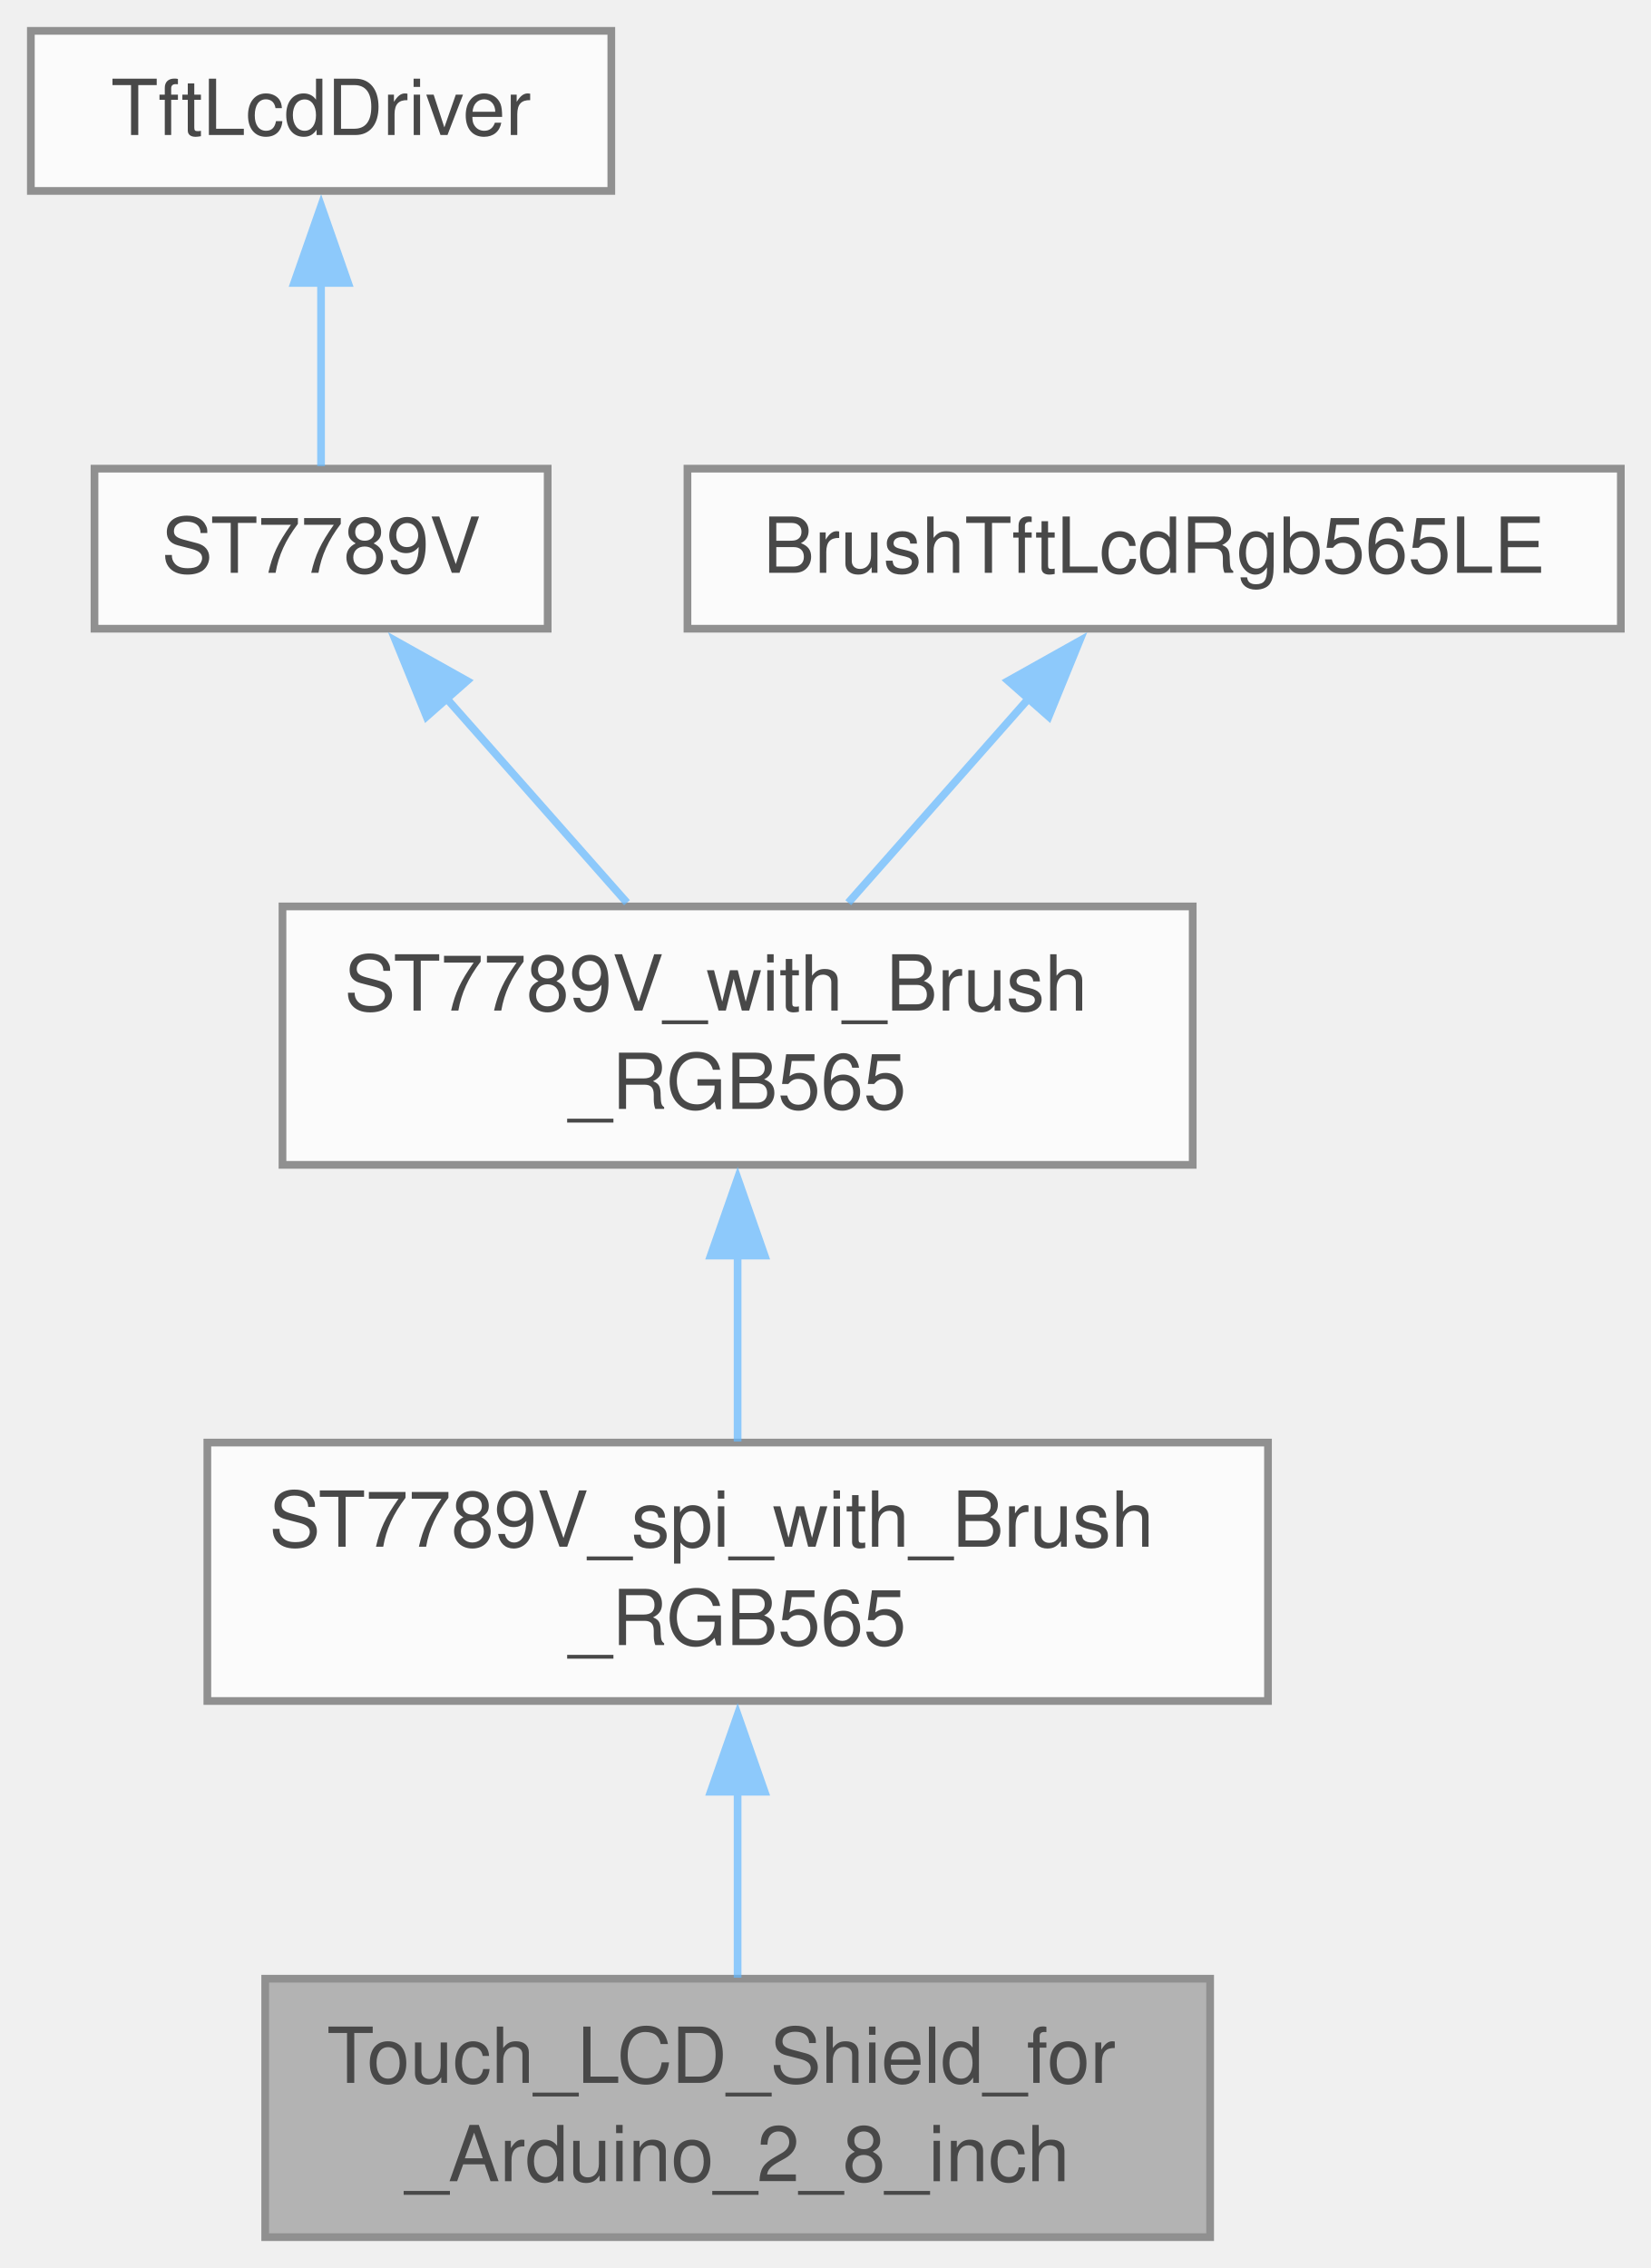
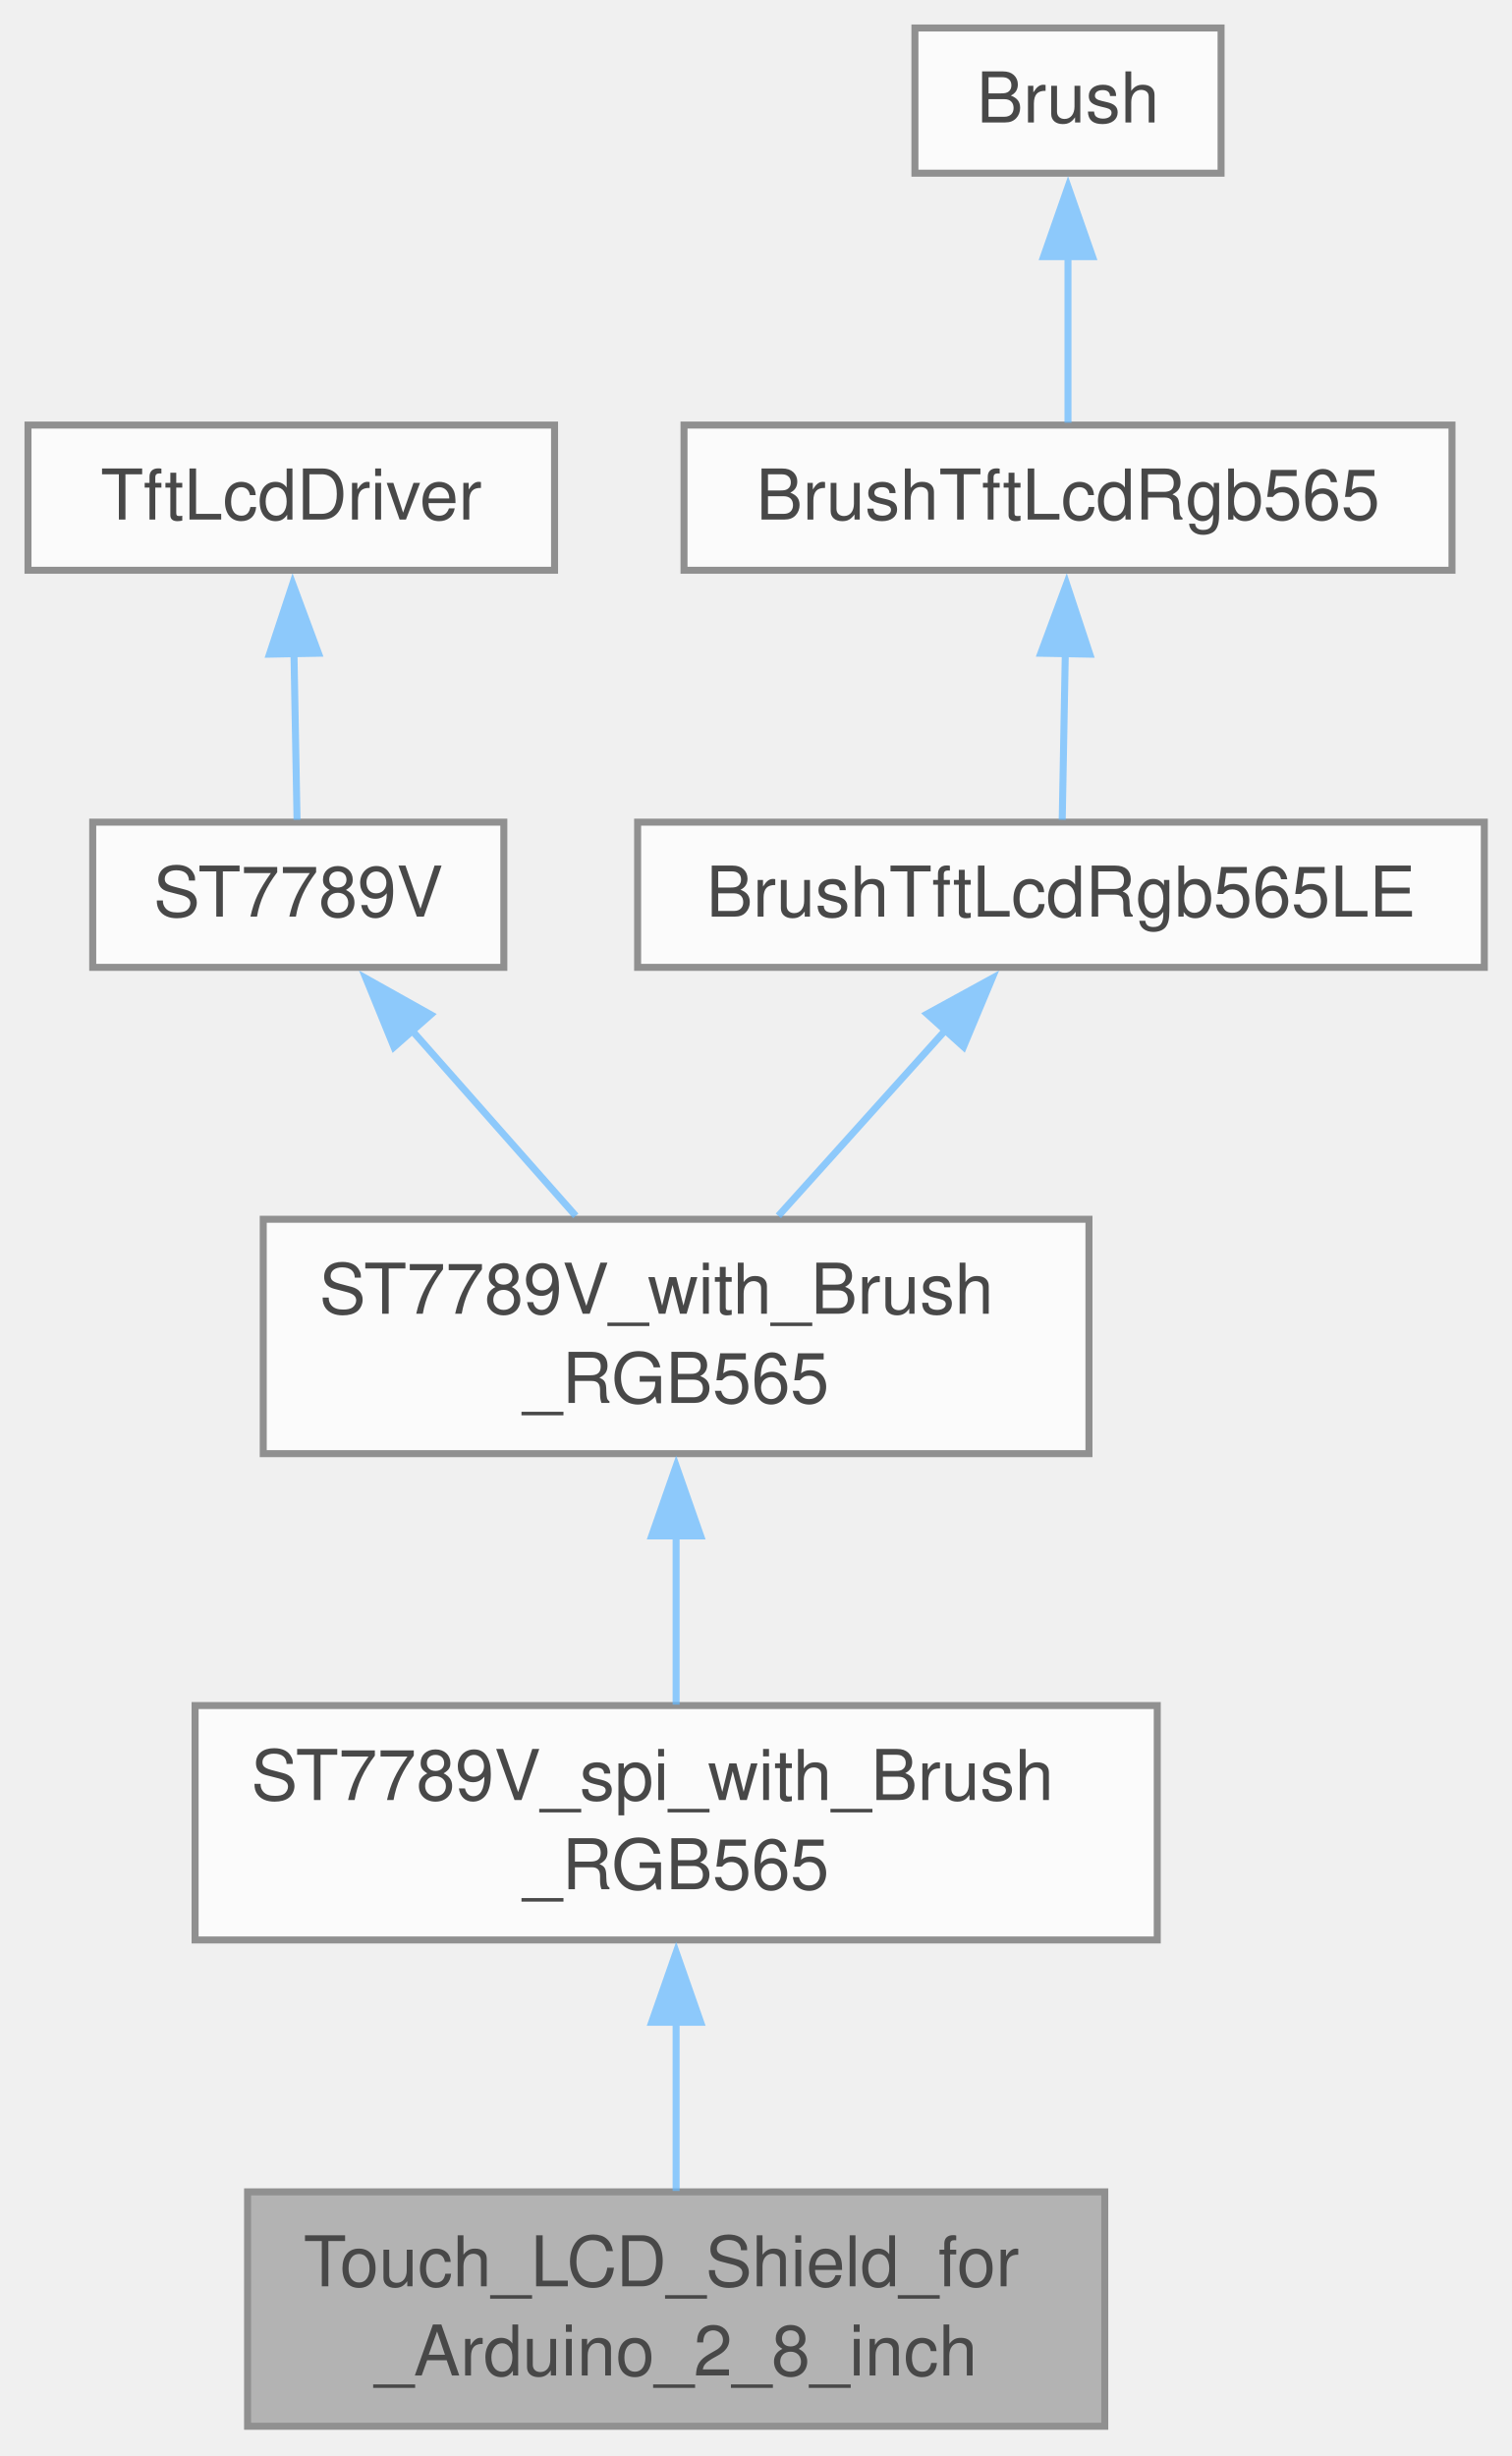
- <svg xmlns="http://www.w3.org/2000/svg" xmlns:xlink="http://www.w3.org/1999/xlink" width="214pt" height="294pt" viewBox="0.00 0.00 214.00 294.00">
+ <svg xmlns="http://www.w3.org/2000/svg" xmlns:xlink="http://www.w3.org/1999/xlink" width="216pt" height="351pt" viewBox="0.00 0.00 216.00 351.00">
  <svg id="main" version="1.1" xml:space="preserve">
    <style type="text/css">
.node, .edge {opacity: 0.7;}
.node.selected, .edge.selected {opacity: 1;}
.edge:hover path { stroke: red; }
.edge:hover polygon { stroke: red; fill: red; }
</style>
    <svg id="graph" class="graph">
-       <g id="graph0" class="graph" transform="scale(1 1) rotate(0) translate(4 290)">
+       <g id="graph0" class="graph" transform="scale(1 1) rotate(0) translate(4 346.75)">
        <g id="Node000001" class="node">
          <g id="a_Node000001">
            <a xlink:title="LCD driver for the Waveshare 2.8inch TFT Touch Shield (240 x 320, RGB565, SPI interface).">
-               <polygon fill="#999999" stroke="#666666" points="152.88,-33.5 30.38,-33.5 30.38,0 152.88,0 152.88,-33.5" />
-               <text xml:space="preserve" text-anchor="start" x="38.38" y="-20" font-family="Helvetica,sans-Serif" font-size="10.00">Touch_LCD_Shield_for</text>
-               <text xml:space="preserve" text-anchor="middle" x="91.62" y="-7.25" font-family="Helvetica,sans-Serif" font-size="10.00">_Arduino_2_8_inch</text>
+               <polygon fill="#999999" stroke="#666666" points="153.88,-33.5 31.38,-33.5 31.38,0 153.88,0 153.88,-33.5" />
+               <text xml:space="preserve" text-anchor="start" x="39.38" y="-20" font-family="Helvetica,sans-Serif" font-size="10.00">Touch_LCD_Shield_for</text>
+               <text xml:space="preserve" text-anchor="middle" x="92.62" y="-7.25" font-family="Helvetica,sans-Serif" font-size="10.00">_Arduino_2_8_inch</text>
            </a>
          </g>
        </g>
        <g id="Node000002" class="node">
          <g id="a_Node000002">
            <a target="_parent" xlink:href="https://mymy49.github.io/ST7789V/classST7789V__spi__with__Brush__RGB565.html" xlink:title=" ">
-               <polygon fill="white" stroke="#666666" points="160.38,-103 22.88,-103 22.88,-69.5 160.38,-69.5 160.38,-103" />
-               <text xml:space="preserve" text-anchor="start" x="30.88" y="-89.5" font-family="Helvetica,sans-Serif" font-size="10.00">ST7789V_spi_with_Brush</text>
-               <text xml:space="preserve" text-anchor="middle" x="91.62" y="-76.75" font-family="Helvetica,sans-Serif" font-size="10.00">_RGB565</text>
+               <polygon fill="white" stroke="#666666" points="161.38,-103 23.88,-103 23.88,-69.5 161.38,-69.5 161.38,-103" />
+               <text xml:space="preserve" text-anchor="start" x="31.88" y="-89.5" font-family="Helvetica,sans-Serif" font-size="10.00">ST7789V_spi_with_Brush</text>
+               <text xml:space="preserve" text-anchor="middle" x="92.62" y="-76.75" font-family="Helvetica,sans-Serif" font-size="10.00">_RGB565</text>
            </a>
          </g>
        </g>
        <g id="edge1_Node000001_Node000002" class="edge">
          <g id="a_edge1_Node000001_Node000002">
            <a xlink:title=" ">
-               <path fill="none" stroke="#63b8ff" d="M91.62,-57.81C91.62,-49.59 91.62,-40.84 91.62,-33.63" />
-               <polygon fill="#63b8ff" stroke="#63b8ff" points="88.13,-57.74 91.63,-67.74 95.13,-57.74 88.13,-57.74" />
+               <path fill="none" stroke="#63b8ff" d="M92.62,-57.81C92.62,-49.59 92.62,-40.84 92.62,-33.63" />
+               <polygon fill="#63b8ff" stroke="#63b8ff" points="89.13,-57.74 92.63,-67.74 96.13,-57.74 89.13,-57.74" />
            </a>
          </g>
        </g>
        <g id="Node000003" class="node">
          <g id="a_Node000003">
            <a target="_parent" xlink:href="https://mymy49.github.io/ST7789V/classST7789V__with__Brush__RGB565.html" xlink:title=" ">
-               <polygon fill="white" stroke="#666666" points="150.62,-172.5 32.62,-172.5 32.62,-139 150.62,-139 150.62,-172.5" />
-               <text xml:space="preserve" text-anchor="start" x="40.62" y="-159" font-family="Helvetica,sans-Serif" font-size="10.00">ST7789V_with_Brush</text>
-               <text xml:space="preserve" text-anchor="middle" x="91.62" y="-146.25" font-family="Helvetica,sans-Serif" font-size="10.00">_RGB565</text>
+               <polygon fill="white" stroke="#666666" points="151.62,-172.5 33.62,-172.5 33.62,-139 151.62,-139 151.62,-172.5" />
+               <text xml:space="preserve" text-anchor="start" x="41.62" y="-159" font-family="Helvetica,sans-Serif" font-size="10.00">ST7789V_with_Brush</text>
+               <text xml:space="preserve" text-anchor="middle" x="92.62" y="-146.25" font-family="Helvetica,sans-Serif" font-size="10.00">_RGB565</text>
            </a>
          </g>
        </g>
        <g id="edge2_Node000002_Node000003" class="edge">
          <g id="a_edge2_Node000002_Node000003">
            <a xlink:title=" ">
-               <path fill="none" stroke="#63b8ff" d="M91.62,-127.31C91.62,-119.09 91.62,-110.34 91.62,-103.13" />
-               <polygon fill="#63b8ff" stroke="#63b8ff" points="88.13,-127.24 91.63,-137.24 95.13,-127.24 88.13,-127.24" />
+               <path fill="none" stroke="#63b8ff" d="M92.62,-127.31C92.62,-119.09 92.62,-110.34 92.62,-103.13" />
+               <polygon fill="#63b8ff" stroke="#63b8ff" points="89.13,-127.24 92.63,-137.24 96.13,-127.24 89.13,-127.24" />
            </a>
          </g>
        </g>
        <g id="Node000004" class="node">
          <g id="a_Node000004">
            <a target="_parent" xlink:href="https://mymy49.github.io/ST7789V/classST7789V.html" xlink:title=" ">
-               <polygon fill="white" stroke="#666666" points="67,-229.25 8.25,-229.25 8.25,-208.5 67,-208.5 67,-229.25" />
-               <text xml:space="preserve" text-anchor="middle" x="37.62" y="-215.75" font-family="Helvetica,sans-Serif" font-size="10.00">ST7789V</text>
+               <polygon fill="white" stroke="#666666" points="68,-229.25 9.25,-229.25 9.25,-208.5 68,-208.5 68,-229.25" />
+               <text xml:space="preserve" text-anchor="middle" x="38.62" y="-215.75" font-family="Helvetica,sans-Serif" font-size="10.00">ST7789V</text>
            </a>
          </g>
        </g>
        <g id="edge3_Node000003_Node000004" class="edge">
          <g id="a_edge3_Node000003_Node000004">
            <a xlink:title=" ">
-               <path fill="none" stroke="#63b8ff" d="M53.75,-199.62C61.23,-191.16 70.04,-181.18 77.28,-172.98" />
-               <polygon fill="#63b8ff" stroke="#63b8ff" points="51.3,-197.11 47.3,-206.92 56.55,-201.74 51.3,-197.11" />
+               <path fill="none" stroke="#63b8ff" d="M54.75,-199.62C62.23,-191.16 71.04,-181.18 78.28,-172.98" />
+               <polygon fill="#63b8ff" stroke="#63b8ff" points="52.3,-197.11 48.3,-206.92 57.55,-201.74 52.3,-197.11" />
            </a>
          </g>
        </g>
        <g id="Node000005" class="node">
          <g id="a_Node000005">
-             <a xlink:title=" ">
+             <a target="_parent" xlink:href="https://mymy49.github.io/TurtleShip/classTftLcdDriver.html" xlink:title=" ">
              <polygon fill="white" stroke="#666666" points="75.25,-286 0,-286 0,-265.25 75.25,-265.25 75.25,-286" />
              <text xml:space="preserve" text-anchor="middle" x="37.62" y="-272.5" font-family="Helvetica,sans-Serif" font-size="10.00">TftLcdDriver</text>
            </a>
          </g>
        </g>
        <g id="edge4_Node000004_Node000005" class="edge">
          <g id="a_edge4_Node000004_Node000005">
            <a xlink:title=" ">
-               <path fill="none" stroke="#63b8ff" d="M37.62,-253.38C37.62,-245.16 37.62,-236.18 37.62,-229.58" />
-               <polygon fill="#63b8ff" stroke="#63b8ff" points="34.13,-253.32 37.63,-263.32 41.13,-253.32 34.13,-253.32" />
+               <path fill="none" stroke="#63b8ff" d="M38.01,-253.38C38.16,-245.16 38.33,-236.18 38.45,-229.58" />
+               <polygon fill="#63b8ff" stroke="#63b8ff" points="34.51,-253.26 37.83,-263.32 41.51,-253.39 34.51,-253.26" />
            </a>
          </g>
        </g>
        <g id="Node000006" class="node">
          <g id="a_Node000006">
-             <a xlink:title=" ">
-               <polygon fill="white" stroke="#666666" points="206.12,-229.25 85.12,-229.25 85.12,-208.5 206.12,-208.5 206.12,-229.25" />
-               <text xml:space="preserve" text-anchor="middle" x="145.62" y="-215.75" font-family="Helvetica,sans-Serif" font-size="10.00">BrushTftLcdRgb565LE</text>
+             <a target="_parent" xlink:href="https://mymy49.github.io/TurtleShip/classBrushTftLcdRgb565LE.html" xlink:title=" ">
+               <polygon fill="white" stroke="#666666" points="208.12,-229.25 87.12,-229.25 87.12,-208.5 208.12,-208.5 208.12,-229.25" />
+               <text xml:space="preserve" text-anchor="middle" x="147.62" y="-215.75" font-family="Helvetica,sans-Serif" font-size="10.00">BrushTftLcdRgb565LE</text>
            </a>
          </g>
        </g>
        <g id="edge5_Node000003_Node000006" class="edge">
          <g id="a_edge5_Node000003_Node000006">
            <a xlink:title=" ">
-               <path fill="none" stroke="#63b8ff" d="M129.5,-199.62C122.02,-191.16 113.21,-181.18 105.97,-172.98" />
-               <polygon fill="#63b8ff" stroke="#63b8ff" points="126.7,-201.74 135.95,-206.92 131.95,-197.11 126.7,-201.74" />
+               <path fill="none" stroke="#63b8ff" d="M131.2,-199.62C123.58,-191.16 114.61,-181.18 107.23,-172.98" />
+               <polygon fill="#63b8ff" stroke="#63b8ff" points="128.49,-201.84 137.78,-206.93 133.69,-197.15 128.49,-201.84" />
+             </a>
+           </g>
+         </g>
+         <g id="Node000007" class="node">
+           <g id="a_Node000007">
+             <a target="_parent" xlink:href="https://mymy49.github.io/TurtleShip/classBrushTftLcdRgb565.html" xlink:title=" ">
+               <polygon fill="white" stroke="#666666" points="203.5,-286 93.75,-286 93.75,-265.25 203.5,-265.25 203.5,-286" />
+               <text xml:space="preserve" text-anchor="middle" x="148.62" y="-272.5" font-family="Helvetica,sans-Serif" font-size="10.00">BrushTftLcdRgb565</text>
+             </a>
+           </g>
+         </g>
+         <g id="edge6_Node000006_Node000007" class="edge">
+           <g id="a_edge6_Node000006_Node000007">
+             <a xlink:title=" ">
+               <path fill="none" stroke="#63b8ff" d="M148.24,-253.38C148.09,-245.16 147.92,-236.18 147.8,-229.58" />
+               <polygon fill="#63b8ff" stroke="#63b8ff" points="144.74,-253.39 148.42,-263.32 151.74,-253.26 144.74,-253.39" />
+             </a>
+           </g>
+         </g>
+         <g id="Node000008" class="node">
+           <g id="a_Node000008">
+             <a target="_parent" xlink:href="https://mymy49.github.io/TurtleShip/classBrush.html" xlink:title=" ">
+               <polygon fill="white" stroke="#666666" points="170.5,-342.75 126.75,-342.75 126.75,-322 170.5,-322 170.5,-342.75" />
+               <text xml:space="preserve" text-anchor="middle" x="148.62" y="-329.25" font-family="Helvetica,sans-Serif" font-size="10.00">Brush</text>
+             </a>
+           </g>
+         </g>
+         <g id="edge7_Node000007_Node000008" class="edge">
+           <g id="a_edge7_Node000007_Node000008">
+             <a xlink:title=" ">
+               <path fill="none" stroke="#63b8ff" d="M148.62,-310.13C148.62,-301.91 148.62,-292.93 148.62,-286.33" />
+               <polygon fill="#63b8ff" stroke="#63b8ff" points="145.13,-310.07 148.63,-320.07 152.13,-310.07 145.13,-310.07" />
            </a>
          </g>
        </g>
      </g>
    </svg>
  </svg>
  <style type="text/css">

[data-mouse-over-selected='false'] { opacity: 0.7; }
[data-mouse-over-selected='true']  { opacity: 1.0; }

</style>
</svg>
